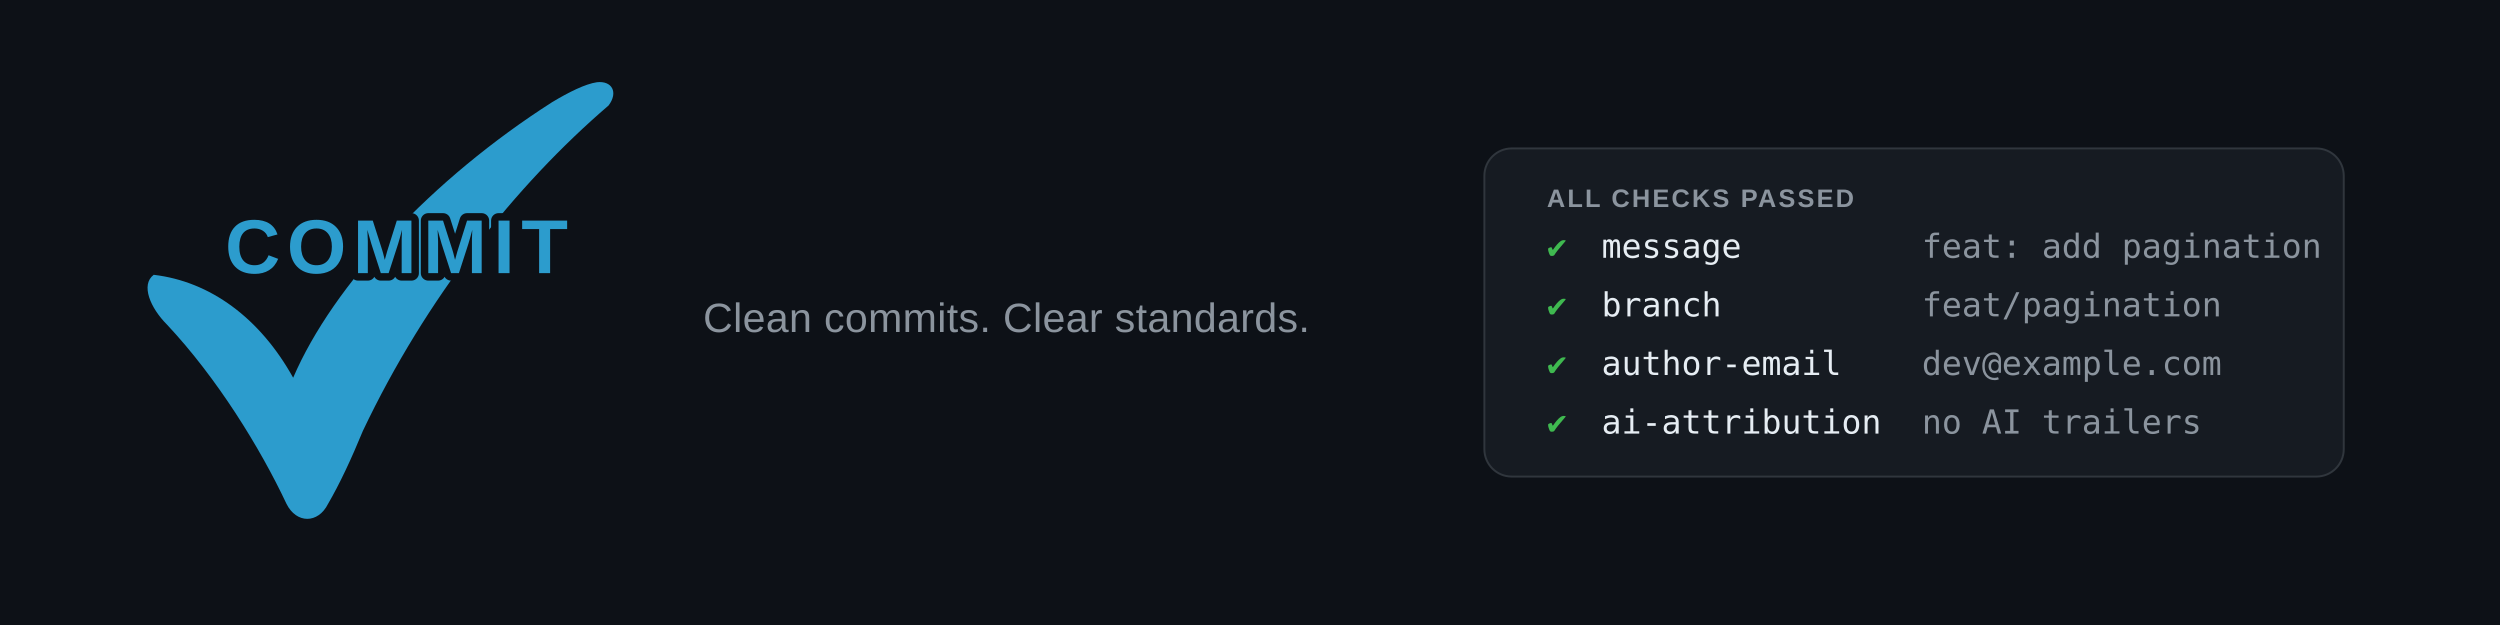
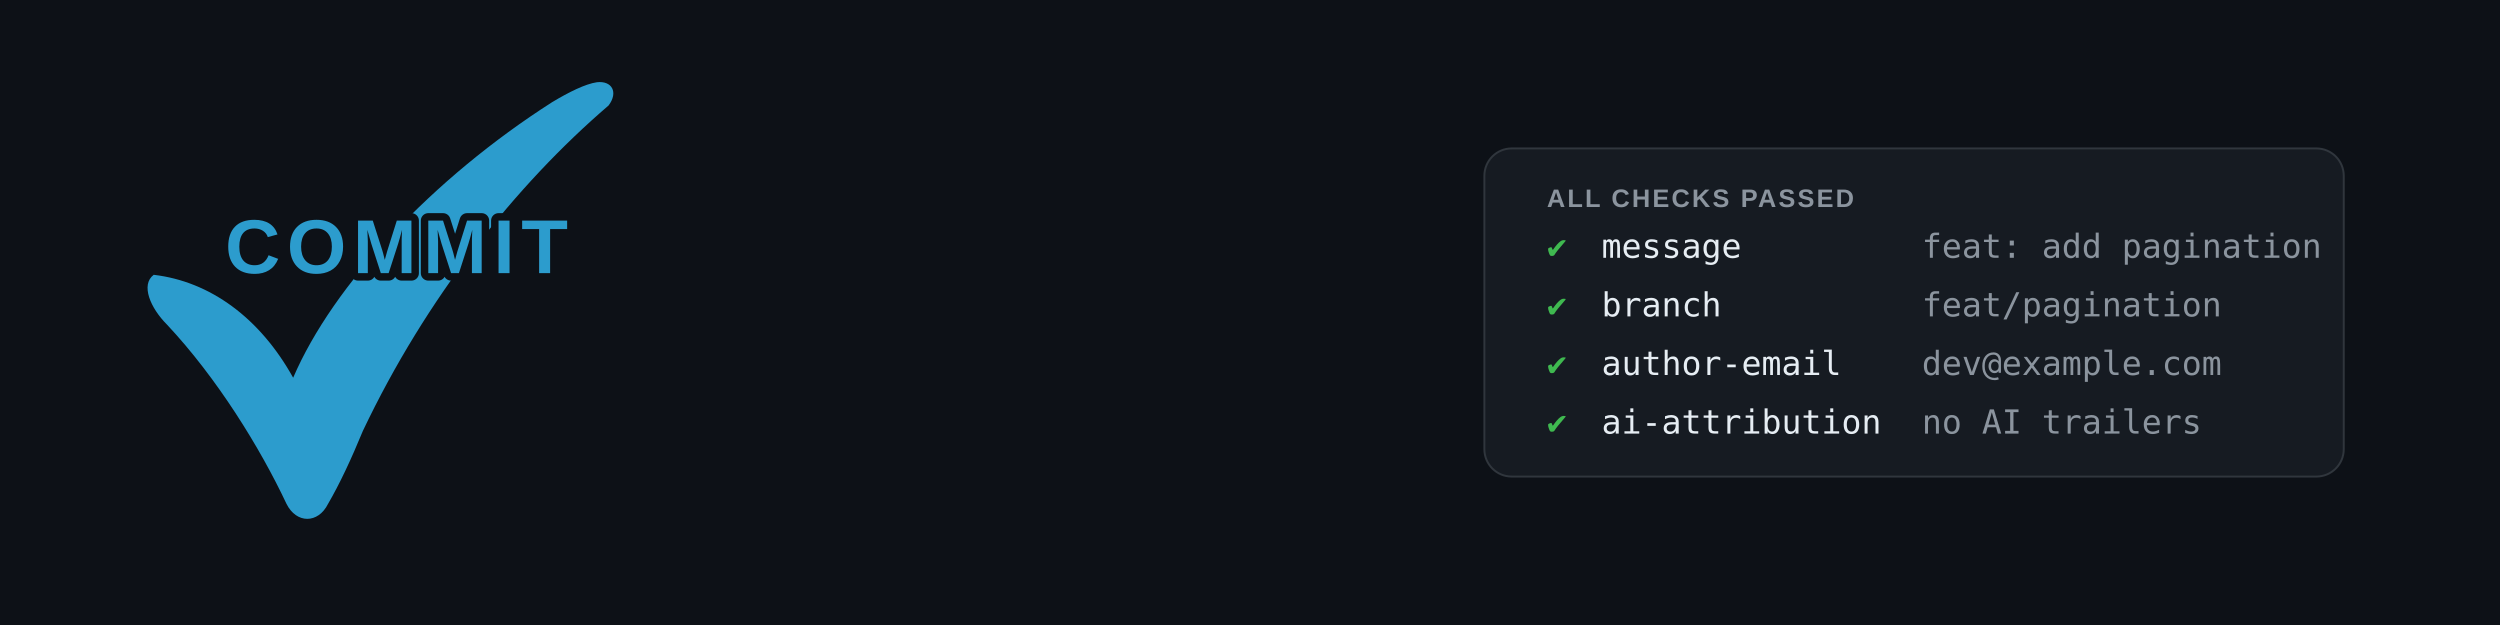
<svg xmlns="http://www.w3.org/2000/svg" width="1280" height="320" viewBox="0 0 1280 320">
  <rect width="1280" height="320" fill="#0d1117" />
  <g transform="translate(60 20) scale(0.85)">
    <path d="M22 142 C56 146 86 168 106 204 C130 148 190 84 262 38 C272 32 282 27 289 26 C298 25 302 32 296 40 C240 88 186 156 148 236 C141 253 134 268 127 280 C121 292 108 292 102 280 C86 246 60 204 30 172 C20 162 14 148 22 142 Z" fill="#2c9ccd" />
    <text x="65" y="141" font-family="Montserrat, Arial, Helvetica, sans-serif" font-size="46" font-weight="600" letter-spacing="4" fill="#2c9ccd" stroke="#0d1117" stroke-width="9" paint-order="stroke" stroke-linejoin="round">COMMIT</text>
  </g>
-   <text x="360" y="170" font-family="Liberation Sans, Arial, Helvetica, sans-serif" font-size="21" letter-spacing="0.2" fill="#8b949e">Clean commits. Clear standards.</text>
  <rect x="760" y="76" width="440" height="168" rx="14" fill="#161b22" stroke="#30363d" />
  <text x="792" y="106" font-family="Liberation Sans, Arial, Helvetica, sans-serif" font-size="13" font-weight="bold" letter-spacing="1.1" fill="#8b949e">ALL CHECKS PASSED</text>
  <text x="792" y="132" font-family="DejaVu Sans Mono, monospace" font-size="17" fill="#3fb950">✔</text>
  <text x="820" y="132" font-family="DejaVu Sans Mono, monospace" font-size="17" fill="#e6edf3">message</text>
  <text x="984" y="132" font-family="DejaVu Sans Mono, monospace" font-size="17" fill="#8b949e">feat: add pagination</text>
  <text x="792" y="162" font-family="DejaVu Sans Mono, monospace" font-size="17" fill="#3fb950">✔</text>
  <text x="820" y="162" font-family="DejaVu Sans Mono, monospace" font-size="17" fill="#e6edf3">branch</text>
  <text x="984" y="162" font-family="DejaVu Sans Mono, monospace" font-size="17" fill="#8b949e">feat/pagination</text>
  <text x="792" y="192" font-family="DejaVu Sans Mono, monospace" font-size="17" fill="#3fb950">✔</text>
  <text x="820" y="192" font-family="DejaVu Sans Mono, monospace" font-size="17" fill="#e6edf3">author-email</text>
  <text x="984" y="192" font-family="DejaVu Sans Mono, monospace" font-size="17" fill="#8b949e">dev@example.com</text>
  <text x="792" y="222" font-family="DejaVu Sans Mono, monospace" font-size="17" fill="#3fb950">✔</text>
  <text x="820" y="222" font-family="DejaVu Sans Mono, monospace" font-size="17" fill="#e6edf3">ai-attribution</text>
  <text x="984" y="222" font-family="DejaVu Sans Mono, monospace" font-size="17" fill="#8b949e">no AI trailers</text>
</svg>
